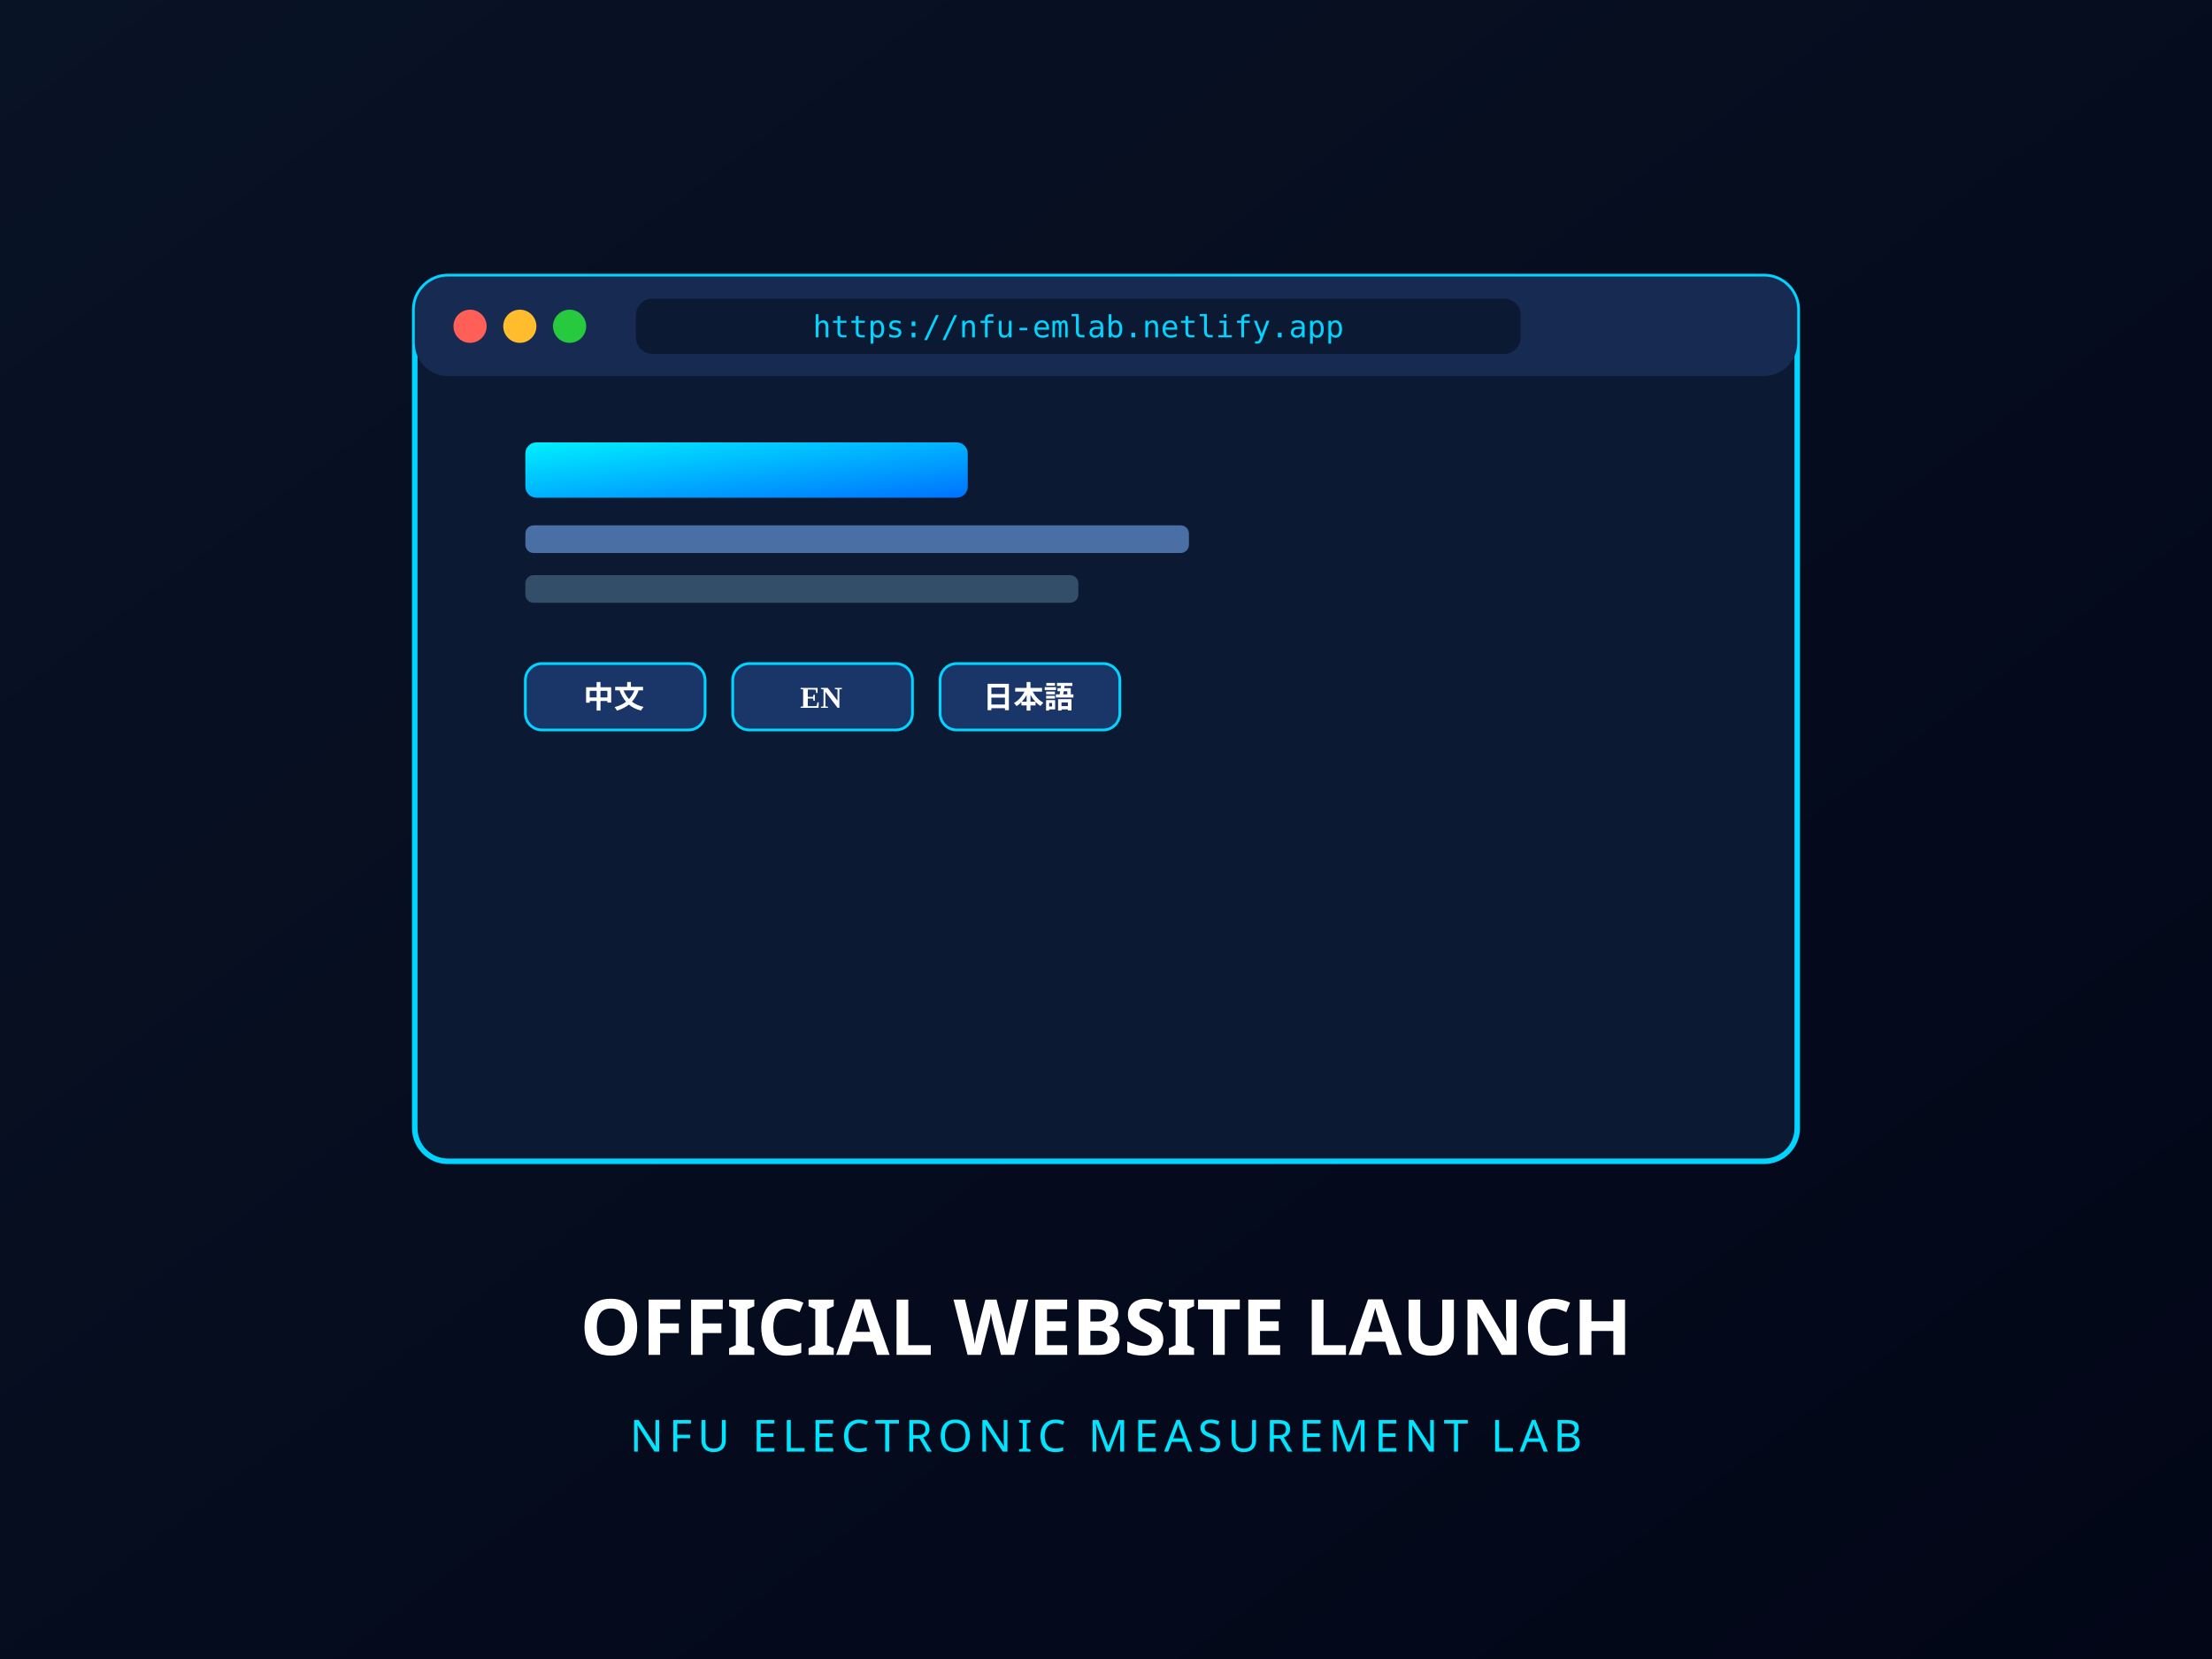
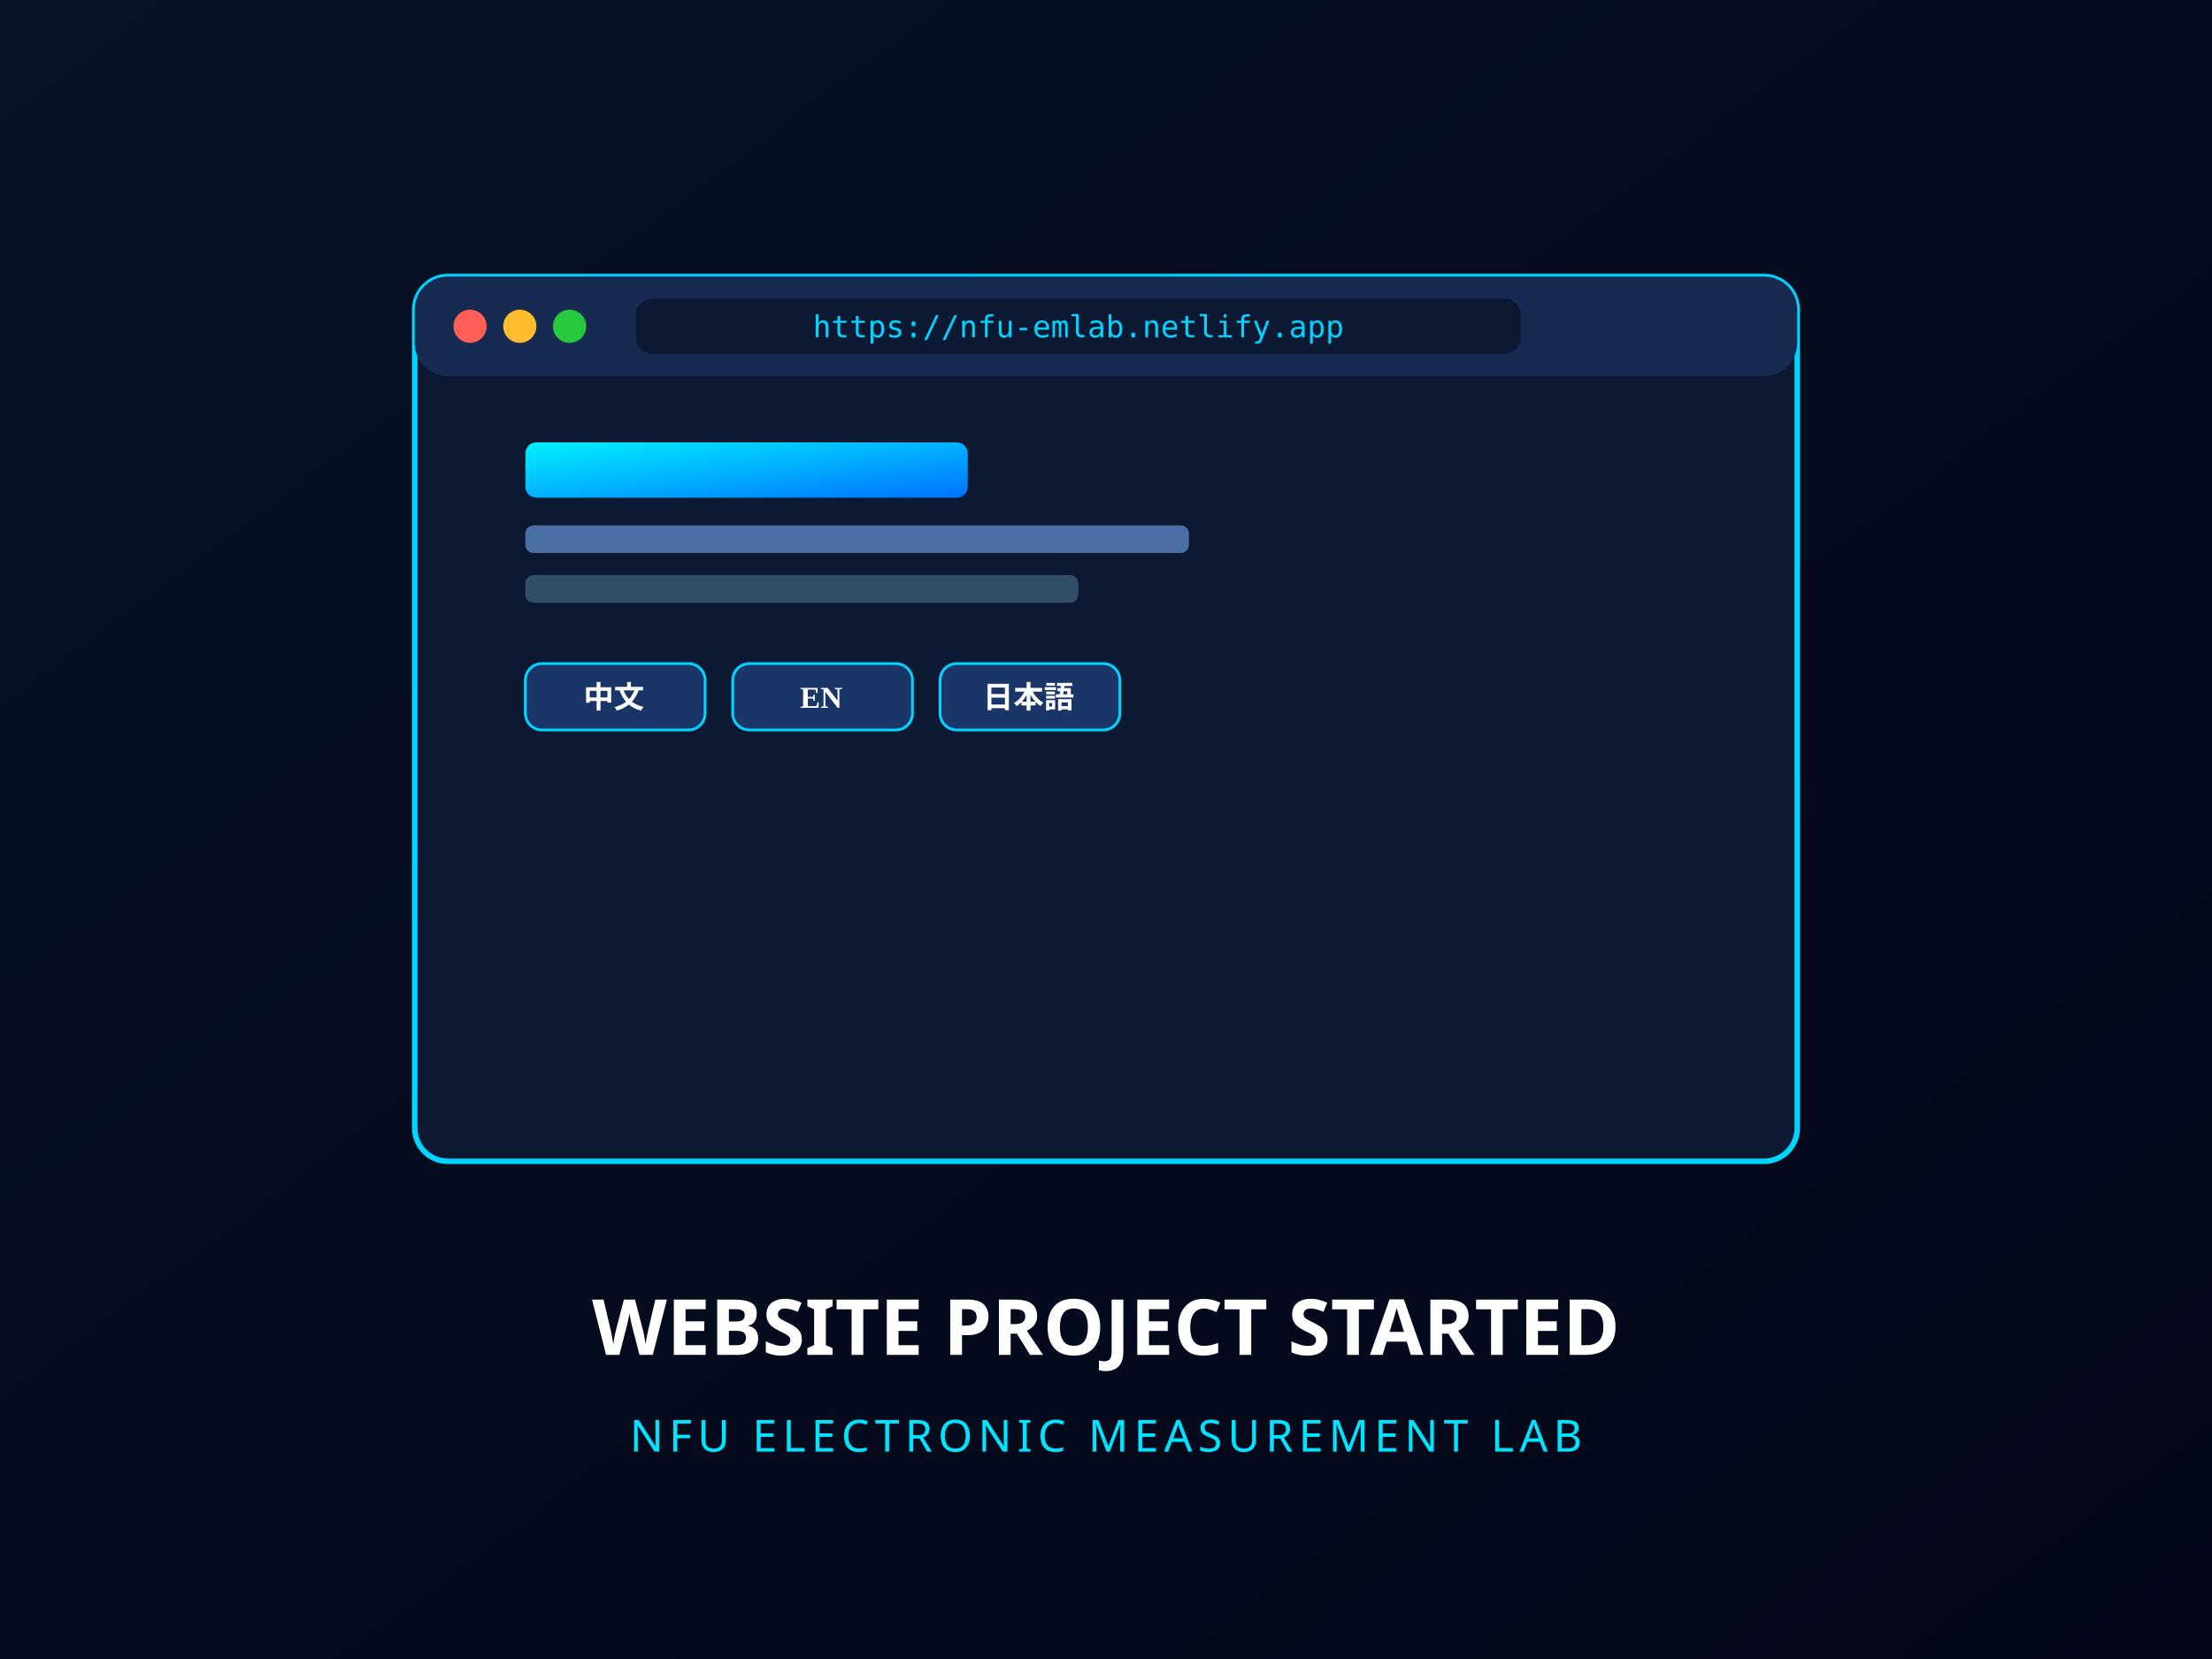
<svg xmlns="http://www.w3.org/2000/svg" viewBox="0 0 800 600" width="100%" height="100%">
  <defs>
    <linearGradient id="nBg" x1="0%" y1="0%" x2="100%" y2="100%">
      <stop offset="0%" stop-color="#091326" />
      <stop offset="100%" stop-color="#020617" />
    </linearGradient>
    <linearGradient id="gCyan" x1="0%" y1="0%" x2="100%" y2="100%">
      <stop offset="0%" stop-color="#00f0ff" />
      <stop offset="100%" stop-color="#0072ff" />
    </linearGradient>
  </defs>
  <rect width="800" height="600" fill="url(#nBg)" />
  <circle cx="400" cy="260" r="160" fill="#00d4ff" opacity="0.1" />
  <g transform="translate(150, 100)">
    <rect width="500" height="320" rx="12" fill="#0c1933" stroke="#00d4ff" stroke-width="2" />
    <rect width="500" height="36" rx="12" fill="#162a52" />
    <circle cx="20" cy="18" r="6" fill="#ff5f56" />
    <circle cx="38" cy="18" r="6" fill="#ffbd2e" />
    <circle cx="56" cy="18" r="6" fill="#27c93f" />
    <rect x="80" y="8" width="320" height="20" rx="6" fill="#0c1933" />
    <text x="240" y="22" fill="#00d4ff" font-family="monospace" font-size="11" text-anchor="middle">https://nfu-emlab.netlify.app</text>
    <rect x="40" y="60" width="160" height="20" rx="4" fill="url(#gCyan)" />
    <rect x="40" y="90" width="240" height="10" rx="3" fill="#4a6fa5" />
    <rect x="40" y="108" width="200" height="10" rx="3" fill="#334e68" />
    <rect x="40" y="140" width="65" height="24" rx="6" fill="#1a3668" stroke="#00d4ff" stroke-width="1" />
    <text x="72" y="156" fill="#fff" font-size="11" text-anchor="middle" font-weight="bold">中文</text>
    <rect x="115" y="140" width="65" height="24" rx="6" fill="#1a3668" stroke="#00d4ff" stroke-width="1" />
    <text x="147" y="156" fill="#fff" font-size="11" text-anchor="middle" font-weight="bold">EN</text>
    <rect x="190" y="140" width="65" height="24" rx="6" fill="#1a3668" stroke="#00d4ff" stroke-width="1" />
    <text x="222" y="156" fill="#fff" font-size="11" text-anchor="middle" font-weight="bold">日本語</text>
  </g>
-   <text x="400" y="490" fill="#ffffff" font-family="system-ui, sans-serif" font-size="28" font-weight="bold" text-anchor="middle">OFFICIAL WEBSITE LAUNCH</text>
+   <text x="400" y="490" fill="#ffffff" font-family="system-ui, sans-serif" font-size="28" font-weight="bold" text-anchor="middle">WEBSITE PROJECT STARTED</text>
  <text x="400" y="525" fill="#00e5ff" font-family="system-ui, sans-serif" font-size="16" text-anchor="middle" letter-spacing="2">NFU ELECTRONIC MEASUREMENT LAB</text>
</svg>
